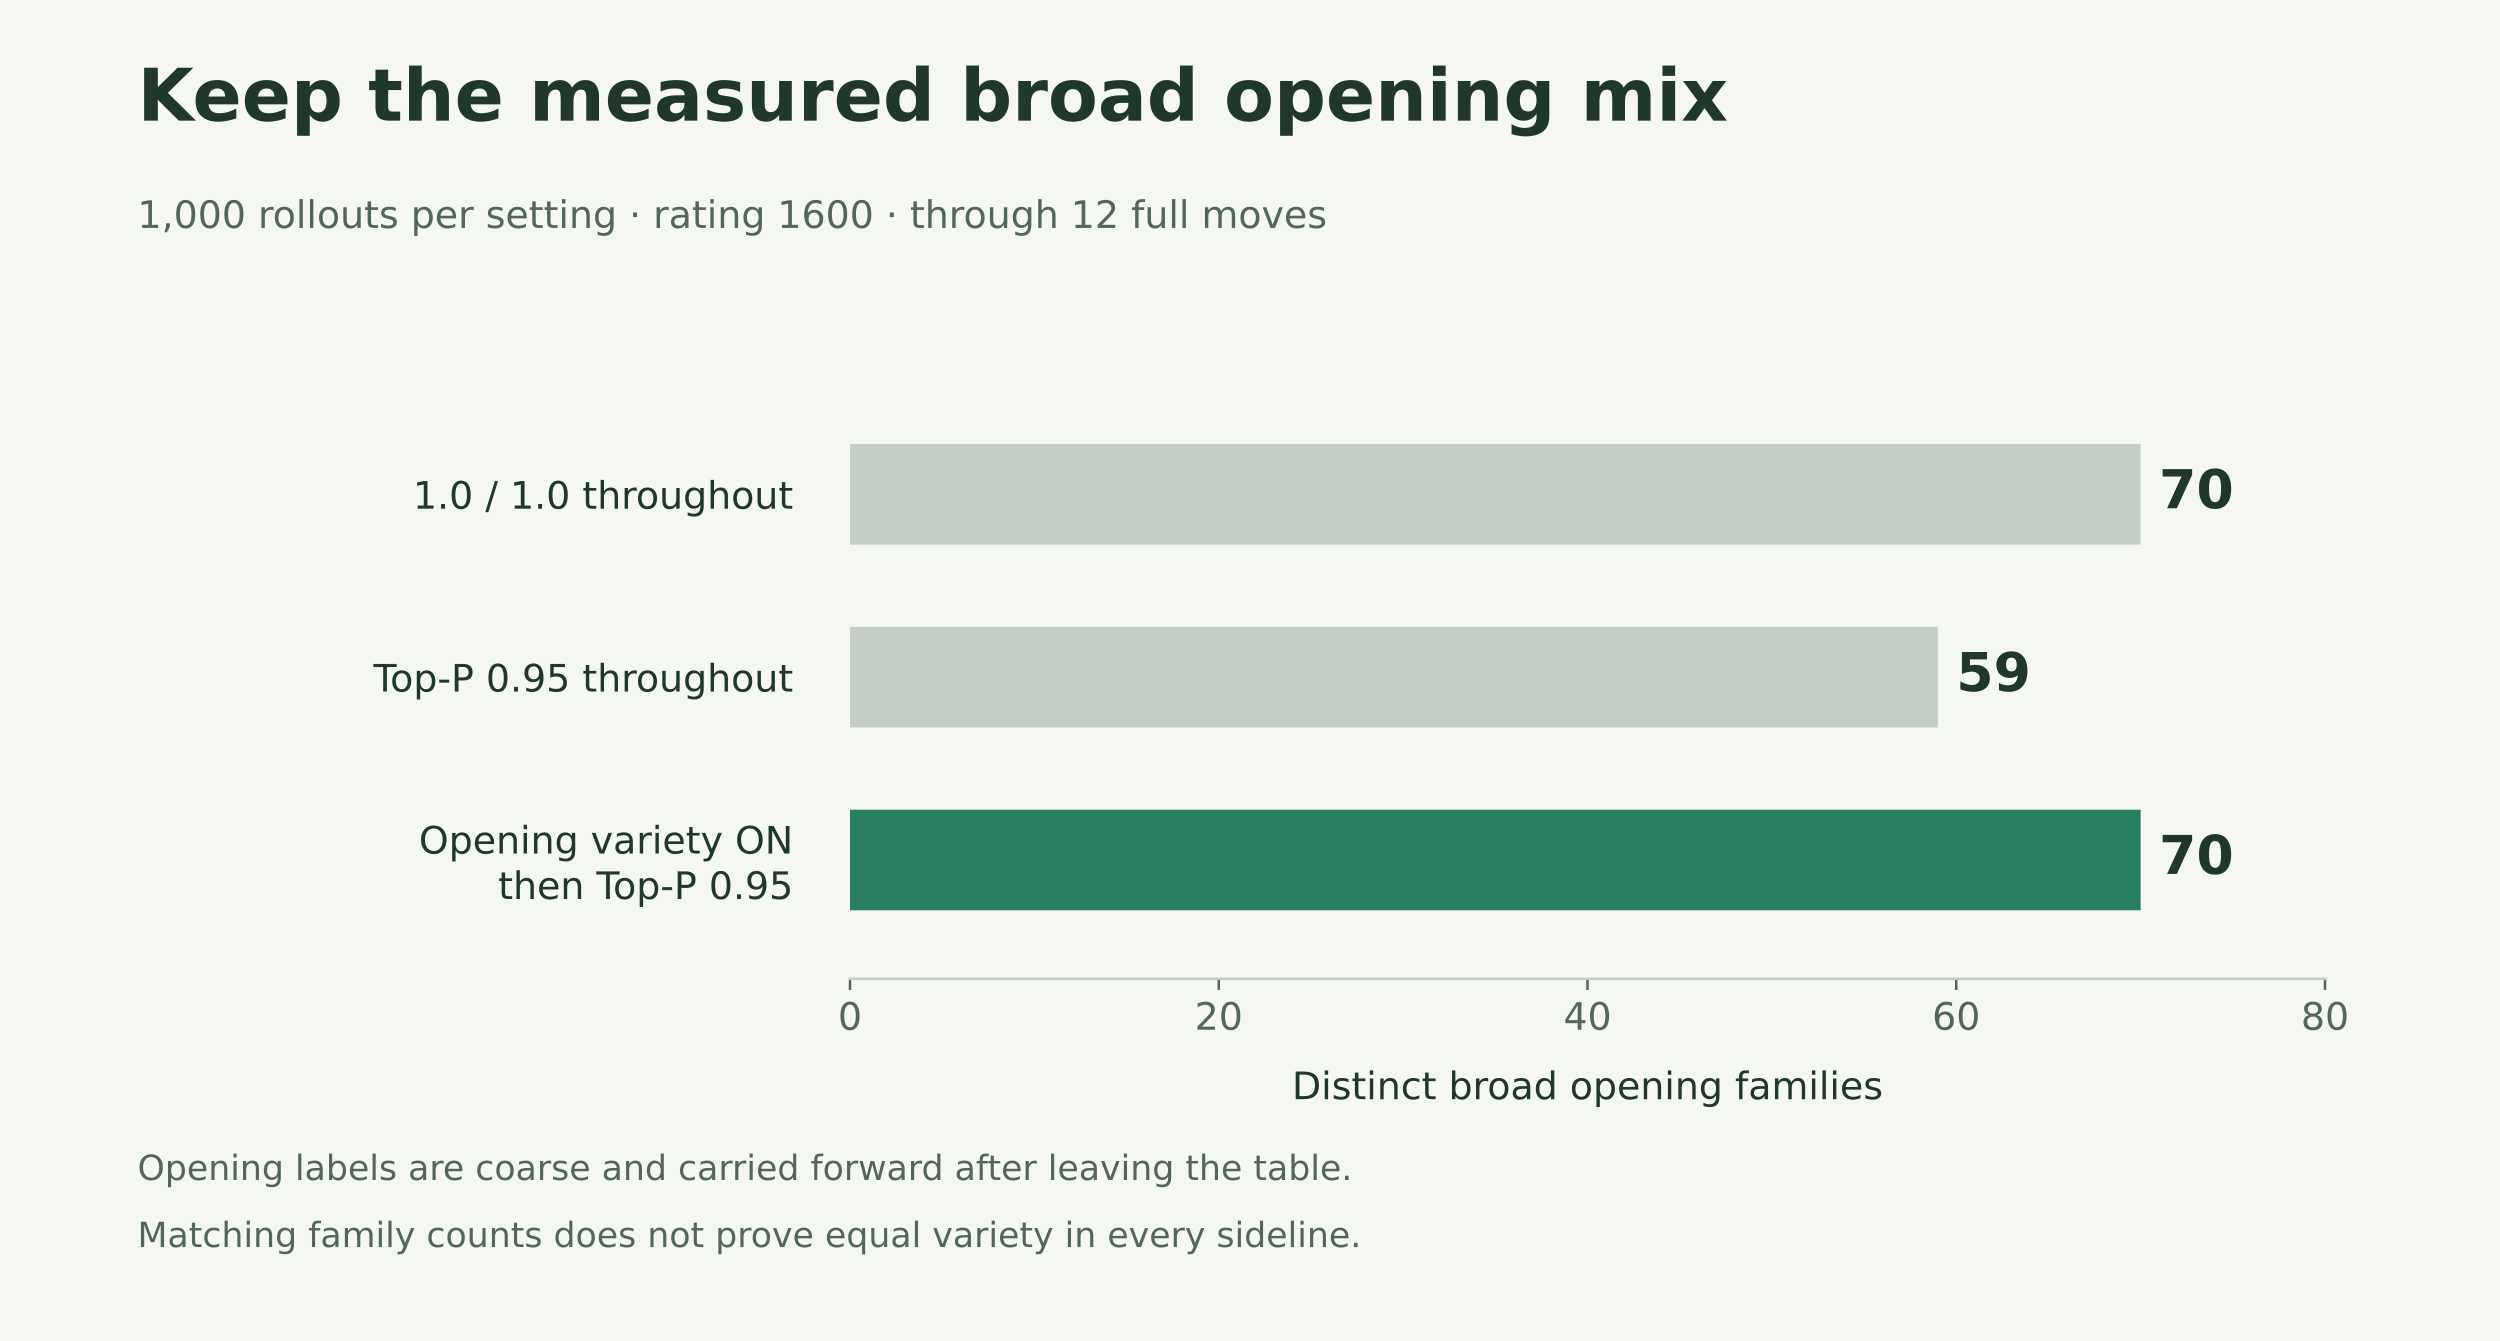
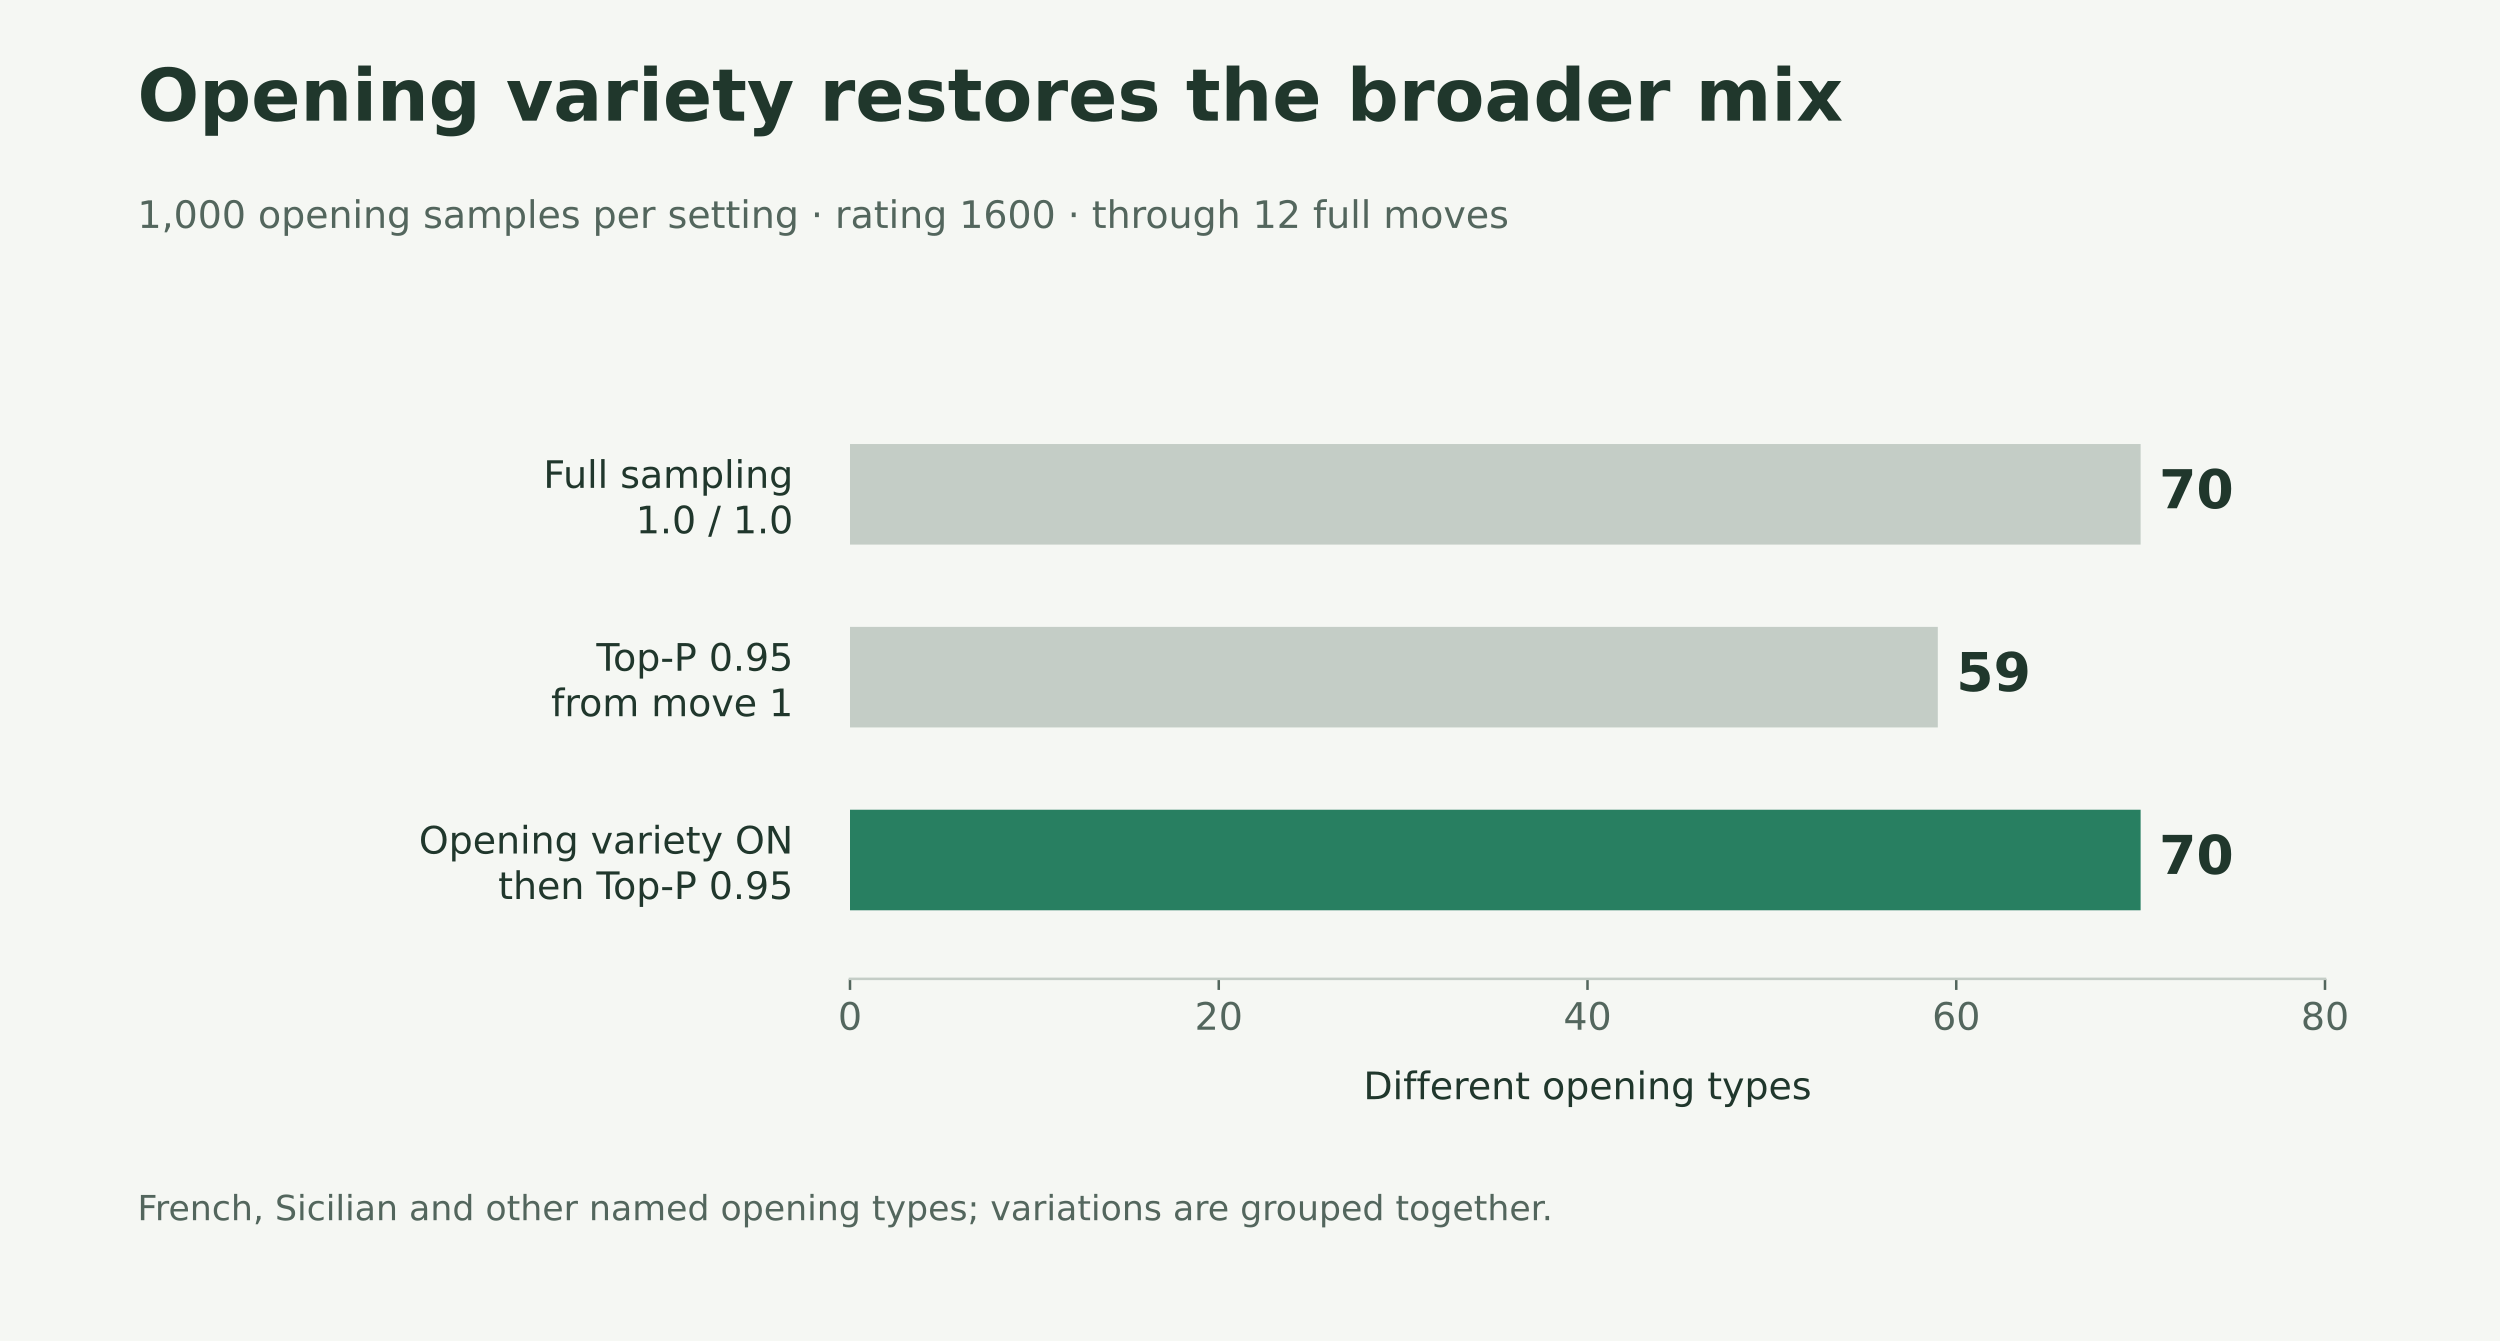
<svg xmlns="http://www.w3.org/2000/svg" xmlns:xlink="http://www.w3.org/1999/xlink" width="792pt" height="424.8pt" viewBox="0 0 792 424.8" version="1.1">
  <defs>
    <style type="text/css">*{stroke-linejoin: round; stroke-linecap: butt}</style>
  </defs>
  <g id="figure_1">
    <g id="patch_1">
-       <path d="M 0 424.8  L 792 424.8  L 792 0  L 0 0  z " style="fill: #f5f7f3" />
+       <path d="M 0 424.8 L 792 424.8 L 792 0 L 0 0 z " style="fill: #f5f7f3" />
    </g>
    <g id="axes_1">
      <g id="patch_2">
-         <path d="M 269.28 310.104  L 736.56 310.104  L 736.56 118.944  L 269.28 118.944  z " style="fill: #f5f7f3" />
+         <path d="M 269.28 310.104 L 736.56 310.104 L 736.56 118.944 L 269.28 118.944 z " style="fill: #f5f7f3" />
      </g>
      <g id="patch_3">
-         <path d="M 269.28 140.667  L 678.15 140.667  L 678.15 172.527  L 269.28 172.527  z " clip-path="url(#pcf9f656a39)" style="fill: #c4cdc6" />
+         <path d="M 269.28 140.667 L 678.15 140.667 L 678.15 172.527 L 269.28 172.527 z " clip-path="url(#p53f1c13f6a)" style="fill: #c4cdc6" />
      </g>
      <g id="patch_4">
-         <path d="M 269.28 198.594  L 613.899 198.594  L 613.899 230.454  L 269.28 230.454  z " clip-path="url(#pcf9f656a39)" style="fill: #c4cdc6" />
+         <path d="M 269.28 198.594 L 613.899 198.594 L 613.899 230.454 L 269.28 230.454 z " clip-path="url(#p53f1c13f6a)" style="fill: #c4cdc6" />
      </g>
      <g id="patch_5">
-         <path d="M 269.28 256.521  L 678.15 256.521  L 678.15 288.381  L 269.28 288.381  z " clip-path="url(#pcf9f656a39)" style="fill: #287f61" />
+         <path d="M 269.28 256.521 L 678.15 256.521 L 678.15 288.381 L 269.28 288.381 z " clip-path="url(#p53f1c13f6a)" style="fill: #287f61" />
      </g>
      <g id="matplotlib.axis_1">
        <g id="xtick_1">
          <g id="line2d_1">
            <defs>
-               <path id="mb615315758" d="M 0 0  L 0 3.5  " style="stroke: #53665d; stroke-width: 0.8" />
+               <path id="m4a13596ef7" d="M 0 0 L 0 3.5 " style="stroke: #53665d; stroke-width: 0.8" />
            </defs>
            <g>
-               <use xlink:href="#mb615315758" x="269.28" y="310.104" style="fill: #53665d; stroke: #53665d; stroke-width: 0.8" />
+               <use xlink:href="#m4a13596ef7" x="269.28" y="310.104" style="fill: #53665d; stroke: #53665d; stroke-width: 0.8" />
            </g>
          </g>
          <g id="text_1">
            <text style="font-size: 12px; font-family: 'DejaVu Sans'; text-anchor: middle; fill: #53665d" x="269.28" y="326.221" transform="rotate(-0 269.28 326.2212)">0</text>
          </g>
        </g>
        <g id="xtick_2">
          <g id="line2d_2">
            <g>
-               <use xlink:href="#mb615315758" x="386.1" y="310.104" style="fill: #53665d; stroke: #53665d; stroke-width: 0.8" />
+               <use xlink:href="#m4a13596ef7" x="386.1" y="310.104" style="fill: #53665d; stroke: #53665d; stroke-width: 0.8" />
            </g>
          </g>
          <g id="text_2">
            <text style="font-size: 12px; font-family: 'DejaVu Sans'; text-anchor: middle; fill: #53665d" x="386.1" y="326.221" transform="rotate(-0 386.1 326.2212)">20</text>
          </g>
        </g>
        <g id="xtick_3">
          <g id="line2d_3">
            <g>
-               <use xlink:href="#mb615315758" x="502.92" y="310.104" style="fill: #53665d; stroke: #53665d; stroke-width: 0.8" />
+               <use xlink:href="#m4a13596ef7" x="502.92" y="310.104" style="fill: #53665d; stroke: #53665d; stroke-width: 0.8" />
            </g>
          </g>
          <g id="text_3">
            <text style="font-size: 12px; font-family: 'DejaVu Sans'; text-anchor: middle; fill: #53665d" x="502.92" y="326.221" transform="rotate(-0 502.92 326.2212)">40</text>
          </g>
        </g>
        <g id="xtick_4">
          <g id="line2d_4">
            <g>
-               <use xlink:href="#mb615315758" x="619.74" y="310.104" style="fill: #53665d; stroke: #53665d; stroke-width: 0.8" />
+               <use xlink:href="#m4a13596ef7" x="619.74" y="310.104" style="fill: #53665d; stroke: #53665d; stroke-width: 0.8" />
            </g>
          </g>
          <g id="text_4">
            <text style="font-size: 12px; font-family: 'DejaVu Sans'; text-anchor: middle; fill: #53665d" x="619.74" y="326.221" transform="rotate(-0 619.74 326.2212)">60</text>
          </g>
        </g>
        <g id="xtick_5">
          <g id="line2d_5">
            <g>
-               <use xlink:href="#mb615315758" x="736.56" y="310.104" style="fill: #53665d; stroke: #53665d; stroke-width: 0.8" />
+               <use xlink:href="#m4a13596ef7" x="736.56" y="310.104" style="fill: #53665d; stroke: #53665d; stroke-width: 0.8" />
            </g>
          </g>
          <g id="text_5">
            <text style="font-size: 12px; font-family: 'DejaVu Sans'; text-anchor: middle; fill: #53665d" x="736.56" y="326.221" transform="rotate(-0 736.56 326.2212)">80</text>
          </g>
        </g>
        <g id="text_6">
-           <text style="font-size: 12px; font-family: 'DejaVu Sans'; text-anchor: middle; fill: #20372c" x="502.92" y="348.222" transform="rotate(-0 502.92 348.2221)">Distinct broad opening families</text>
+           <text style="font-size: 12px; font-family: 'DejaVu Sans'; text-anchor: middle; fill: #20372c" x="502.92" y="348.222" transform="rotate(-0 502.92 348.2221)">Different opening types</text>
        </g>
      </g>
      <g id="matplotlib.axis_2">
        <g id="ytick_1">
          <g id="line2d_6" />
          <g id="text_7">
-             <text style="font-size: 12px; font-family: 'DejaVu Sans'; text-anchor: end; fill: #20372c" x="251.28" y="161.156" transform="rotate(-0 251.28 161.1558)">1.0 / 1.0 throughout</text>
+             <text style="font-size: 12px; font-family: 'DejaVu Sans'; fill: #20372c" transform="translate(172.1456 154.5552)">Full sampling</text>
+             <text style="font-size: 12px; font-family: 'DejaVu Sans'; fill: #20372c" transform="translate(201.4425 168.9575)">1.0 / 1.0</text>
          </g>
        </g>
        <g id="ytick_2">
          <g id="line2d_7" />
          <g id="text_8">
-             <text style="font-size: 12px; font-family: 'DejaVu Sans'; text-anchor: end; fill: #20372c" x="251.28" y="219.083" transform="rotate(-0 251.28 219.0831)">Top-P 0.95 throughout</text>
+             <text style="font-size: 12px; font-family: 'DejaVu Sans'; fill: #20372c" transform="translate(188.9306 212.4815)">Top-P 0.95</text>
+             <text style="font-size: 12px; font-family: 'DejaVu Sans'; fill: #20372c" transform="translate(174.5756 226.8848)">from move 1</text>
          </g>
        </g>
        <g id="ytick_3">
          <g id="line2d_8" />
          <g id="text_9">
            <text style="font-size: 12px; font-family: 'DejaVu Sans'; fill: #20372c" transform="translate(132.705 270.4093)">Opening variety ON</text>
            <text style="font-size: 12px; font-family: 'DejaVu Sans'; fill: #20372c" transform="translate(157.8187 284.8126)">then Top-P 0.95</text>
          </g>
        </g>
      </g>
      <g id="patch_6">
-         <path d="M 269.28 310.104  L 736.56 310.104  " style="fill: none; stroke: #c4cdc6; stroke-width: 0.8; stroke-linejoin: miter; stroke-linecap: square" />
+         <path d="M 269.28 310.104 L 736.56 310.104 " style="fill: none; stroke: #c4cdc6; stroke-width: 0.8; stroke-linejoin: miter; stroke-linecap: square" />
      </g>
      <g id="text_10">
        <text style="font-weight: 700; font-size: 17px; font-family: 'DejaVu Sans'; text-anchor: start; fill: #20372c" x="683.991" y="161.013" transform="rotate(-0 683.991 161.0127)">70</text>
      </g>
      <g id="text_11">
        <text style="font-weight: 700; font-size: 17px; font-family: 'DejaVu Sans'; text-anchor: start; fill: #20372c" x="619.74" y="218.94" transform="rotate(-0 619.74 218.94)">59</text>
      </g>
      <g id="text_12">
        <text style="font-weight: 700; font-size: 17px; font-family: 'DejaVu Sans'; text-anchor: start; fill: #20372c" x="683.991" y="276.867" transform="rotate(-0 683.991 276.8673)">70</text>
      </g>
    </g>
    <g id="text_13">
-       <text style="font-weight: 700; font-size: 23px; font-family: 'DejaVu Sans'; text-anchor: start; fill: #20372c" x="43.56" y="38.232" transform="rotate(-0 43.56 38.232)">Keep the measured broad opening mix</text>
+       <text style="font-weight: 700; font-size: 23px; font-family: 'DejaVu Sans'; text-anchor: start; fill: #20372c" x="43.56" y="38.232" transform="rotate(-0 43.56 38.232)">Opening variety restores the broader mix</text>
    </g>
    <g id="text_14">
-       <text style="font-size: 12px; font-family: 'DejaVu Sans'; text-anchor: start; fill: #53665d" x="43.56" y="72.216" transform="rotate(-0 43.56 72.216)">1,000 rollouts per setting · rating 1600 · through 12 full moves</text>
+       <text style="font-size: 12px; font-family: 'DejaVu Sans'; text-anchor: start; fill: #53665d" x="43.56" y="72.216" transform="rotate(-0 43.56 72.216)">1,000 opening samples per setting · rating 1600 · through 12 full moves</text>
    </g>
    <g id="text_15">
-       <text style="font-size: 11px; font-family: 'DejaVu Sans'; text-anchor: start; fill: #53665d" x="43.56" y="373.824" transform="rotate(-0 43.56 373.824)">Opening labels are coarse and carried forward after leaving the table.</text>
-     </g>
-     <g id="text_16">
-       <text style="font-size: 11px; font-family: 'DejaVu Sans'; text-anchor: start; fill: #53665d" x="43.56" y="395.064" transform="rotate(-0 43.56 395.064)">Matching family counts does not prove equal variety in every sideline.</text>
+       <text style="font-size: 11px; font-family: 'DejaVu Sans'; text-anchor: start; fill: #53665d" x="43.56" y="386.568" transform="rotate(-0 43.56 386.568)">French, Sicilian and other named opening types; variations are grouped together.</text>
    </g>
  </g>
  <defs>
-     <clipPath id="pcf9f656a39">
+     <clipPath id="p53f1c13f6a">
      <rect x="269.28" y="118.944" width="467.28" height="191.16" />
    </clipPath>
  </defs>
</svg>
